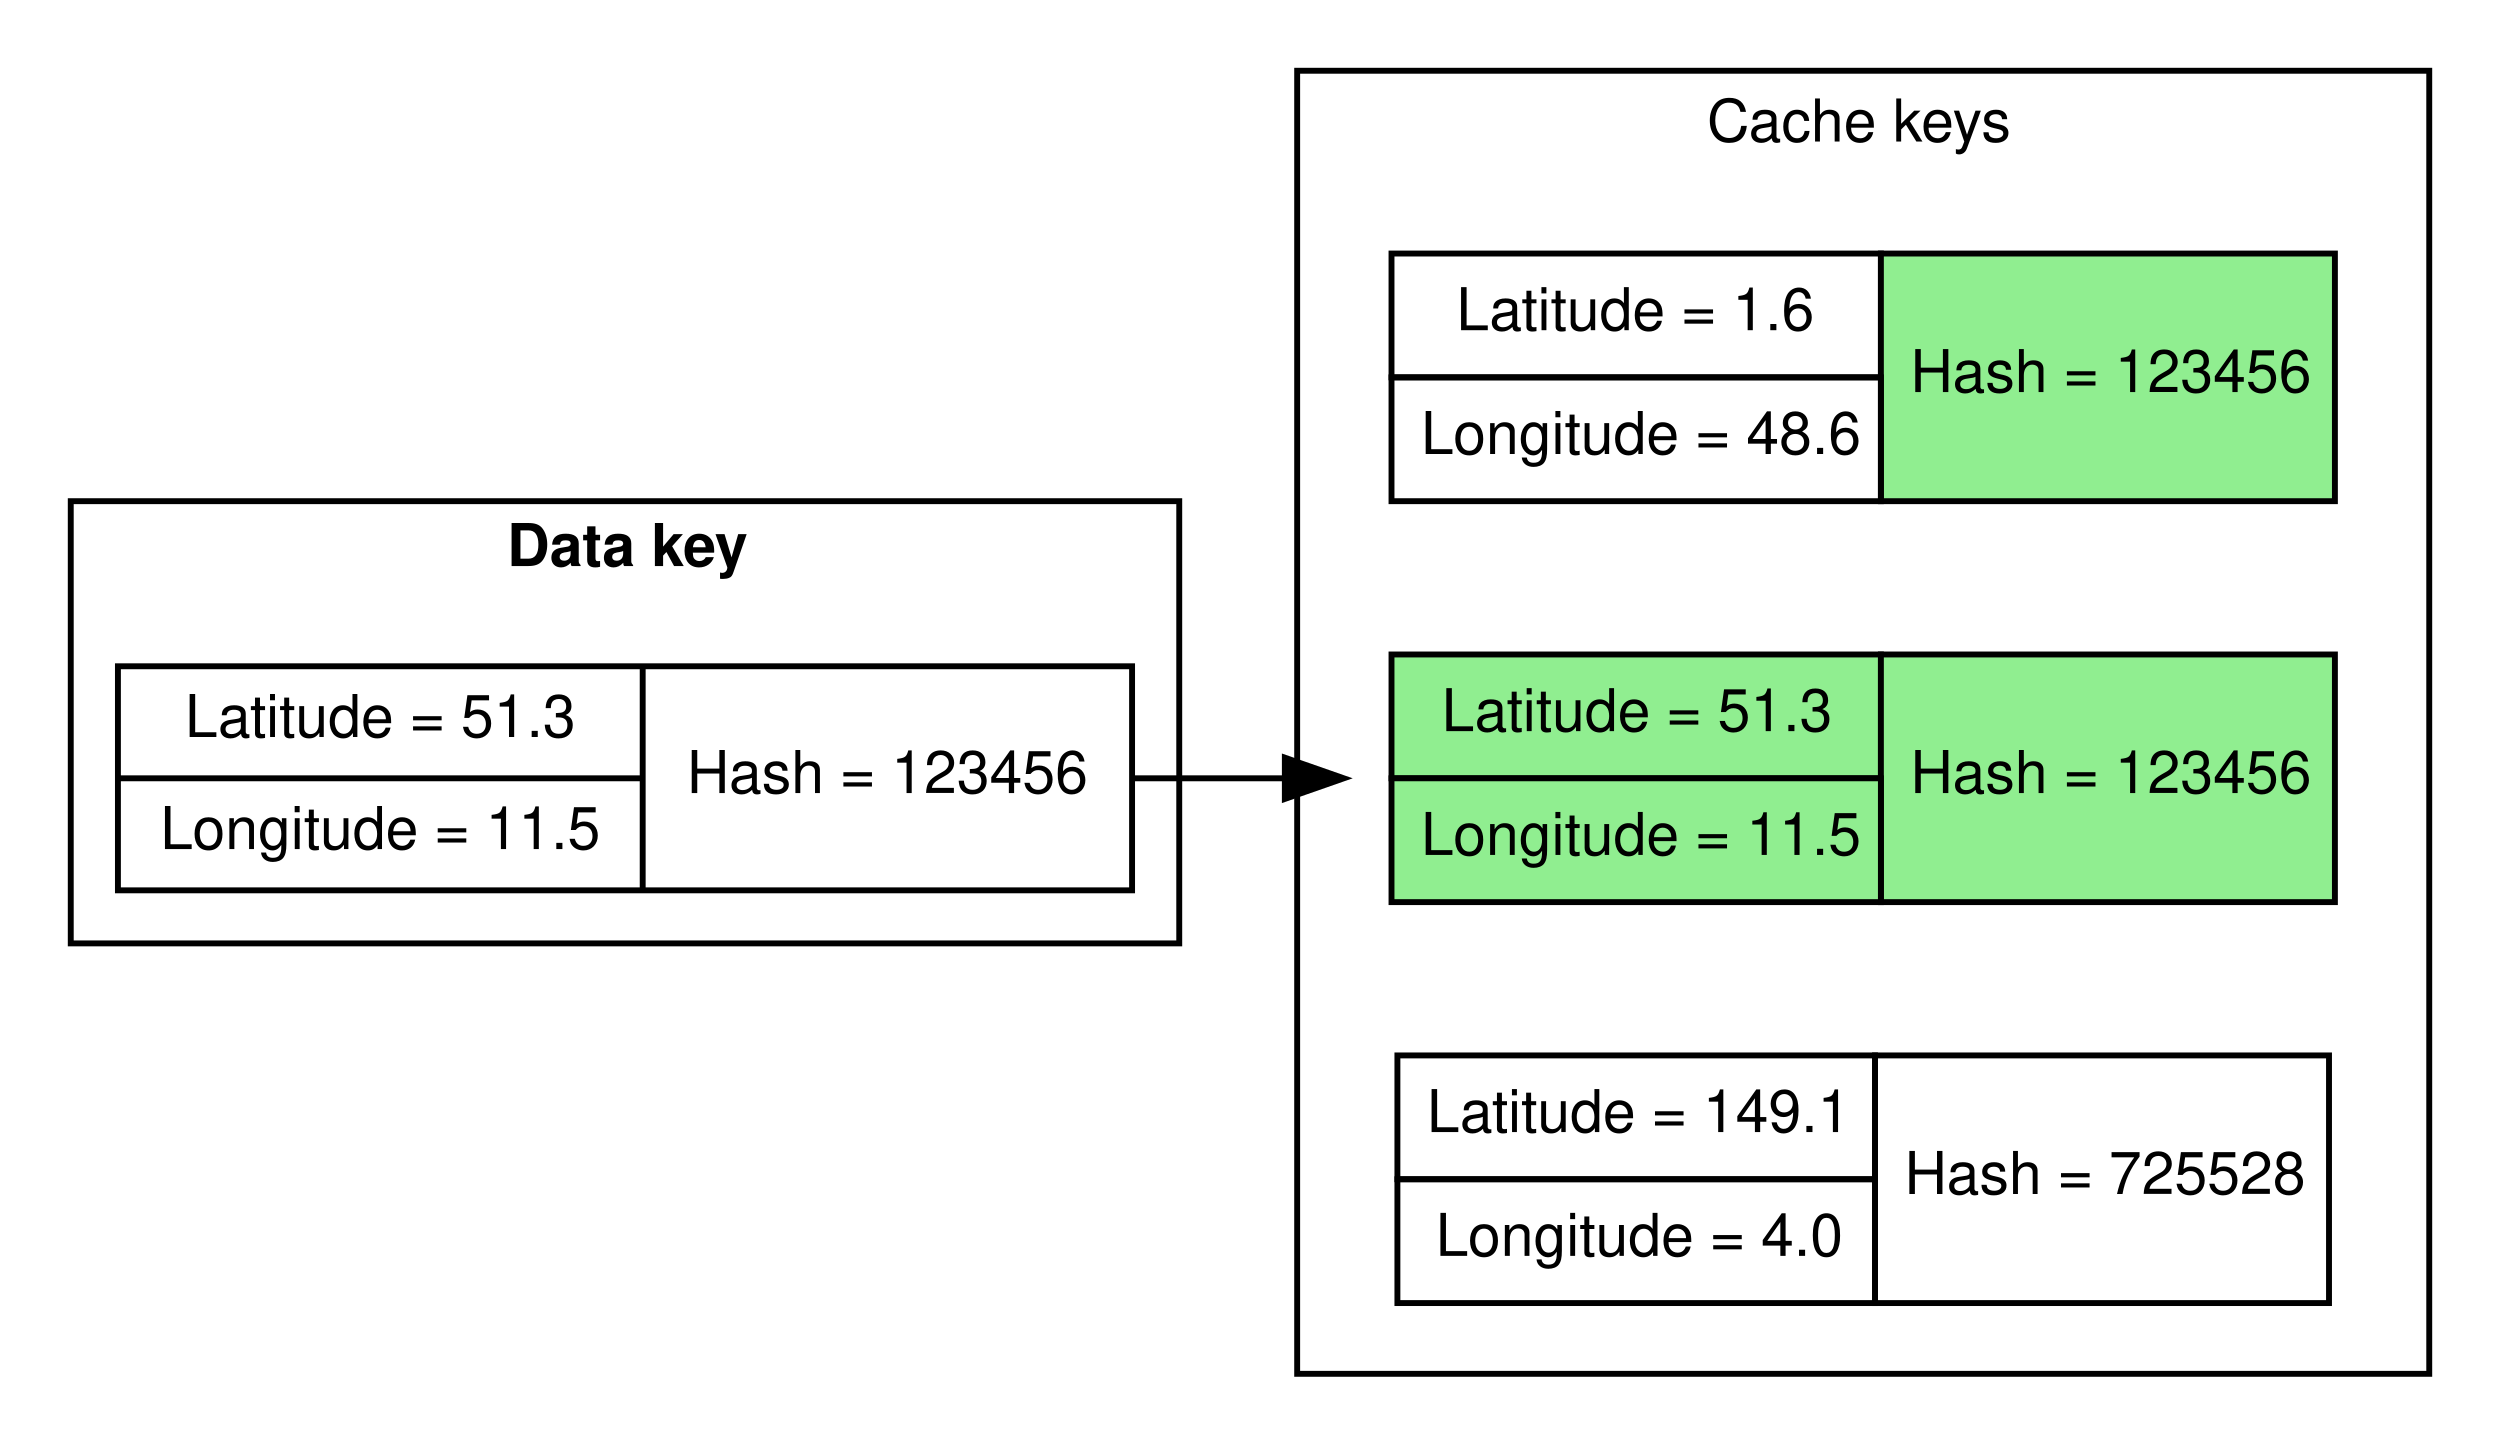
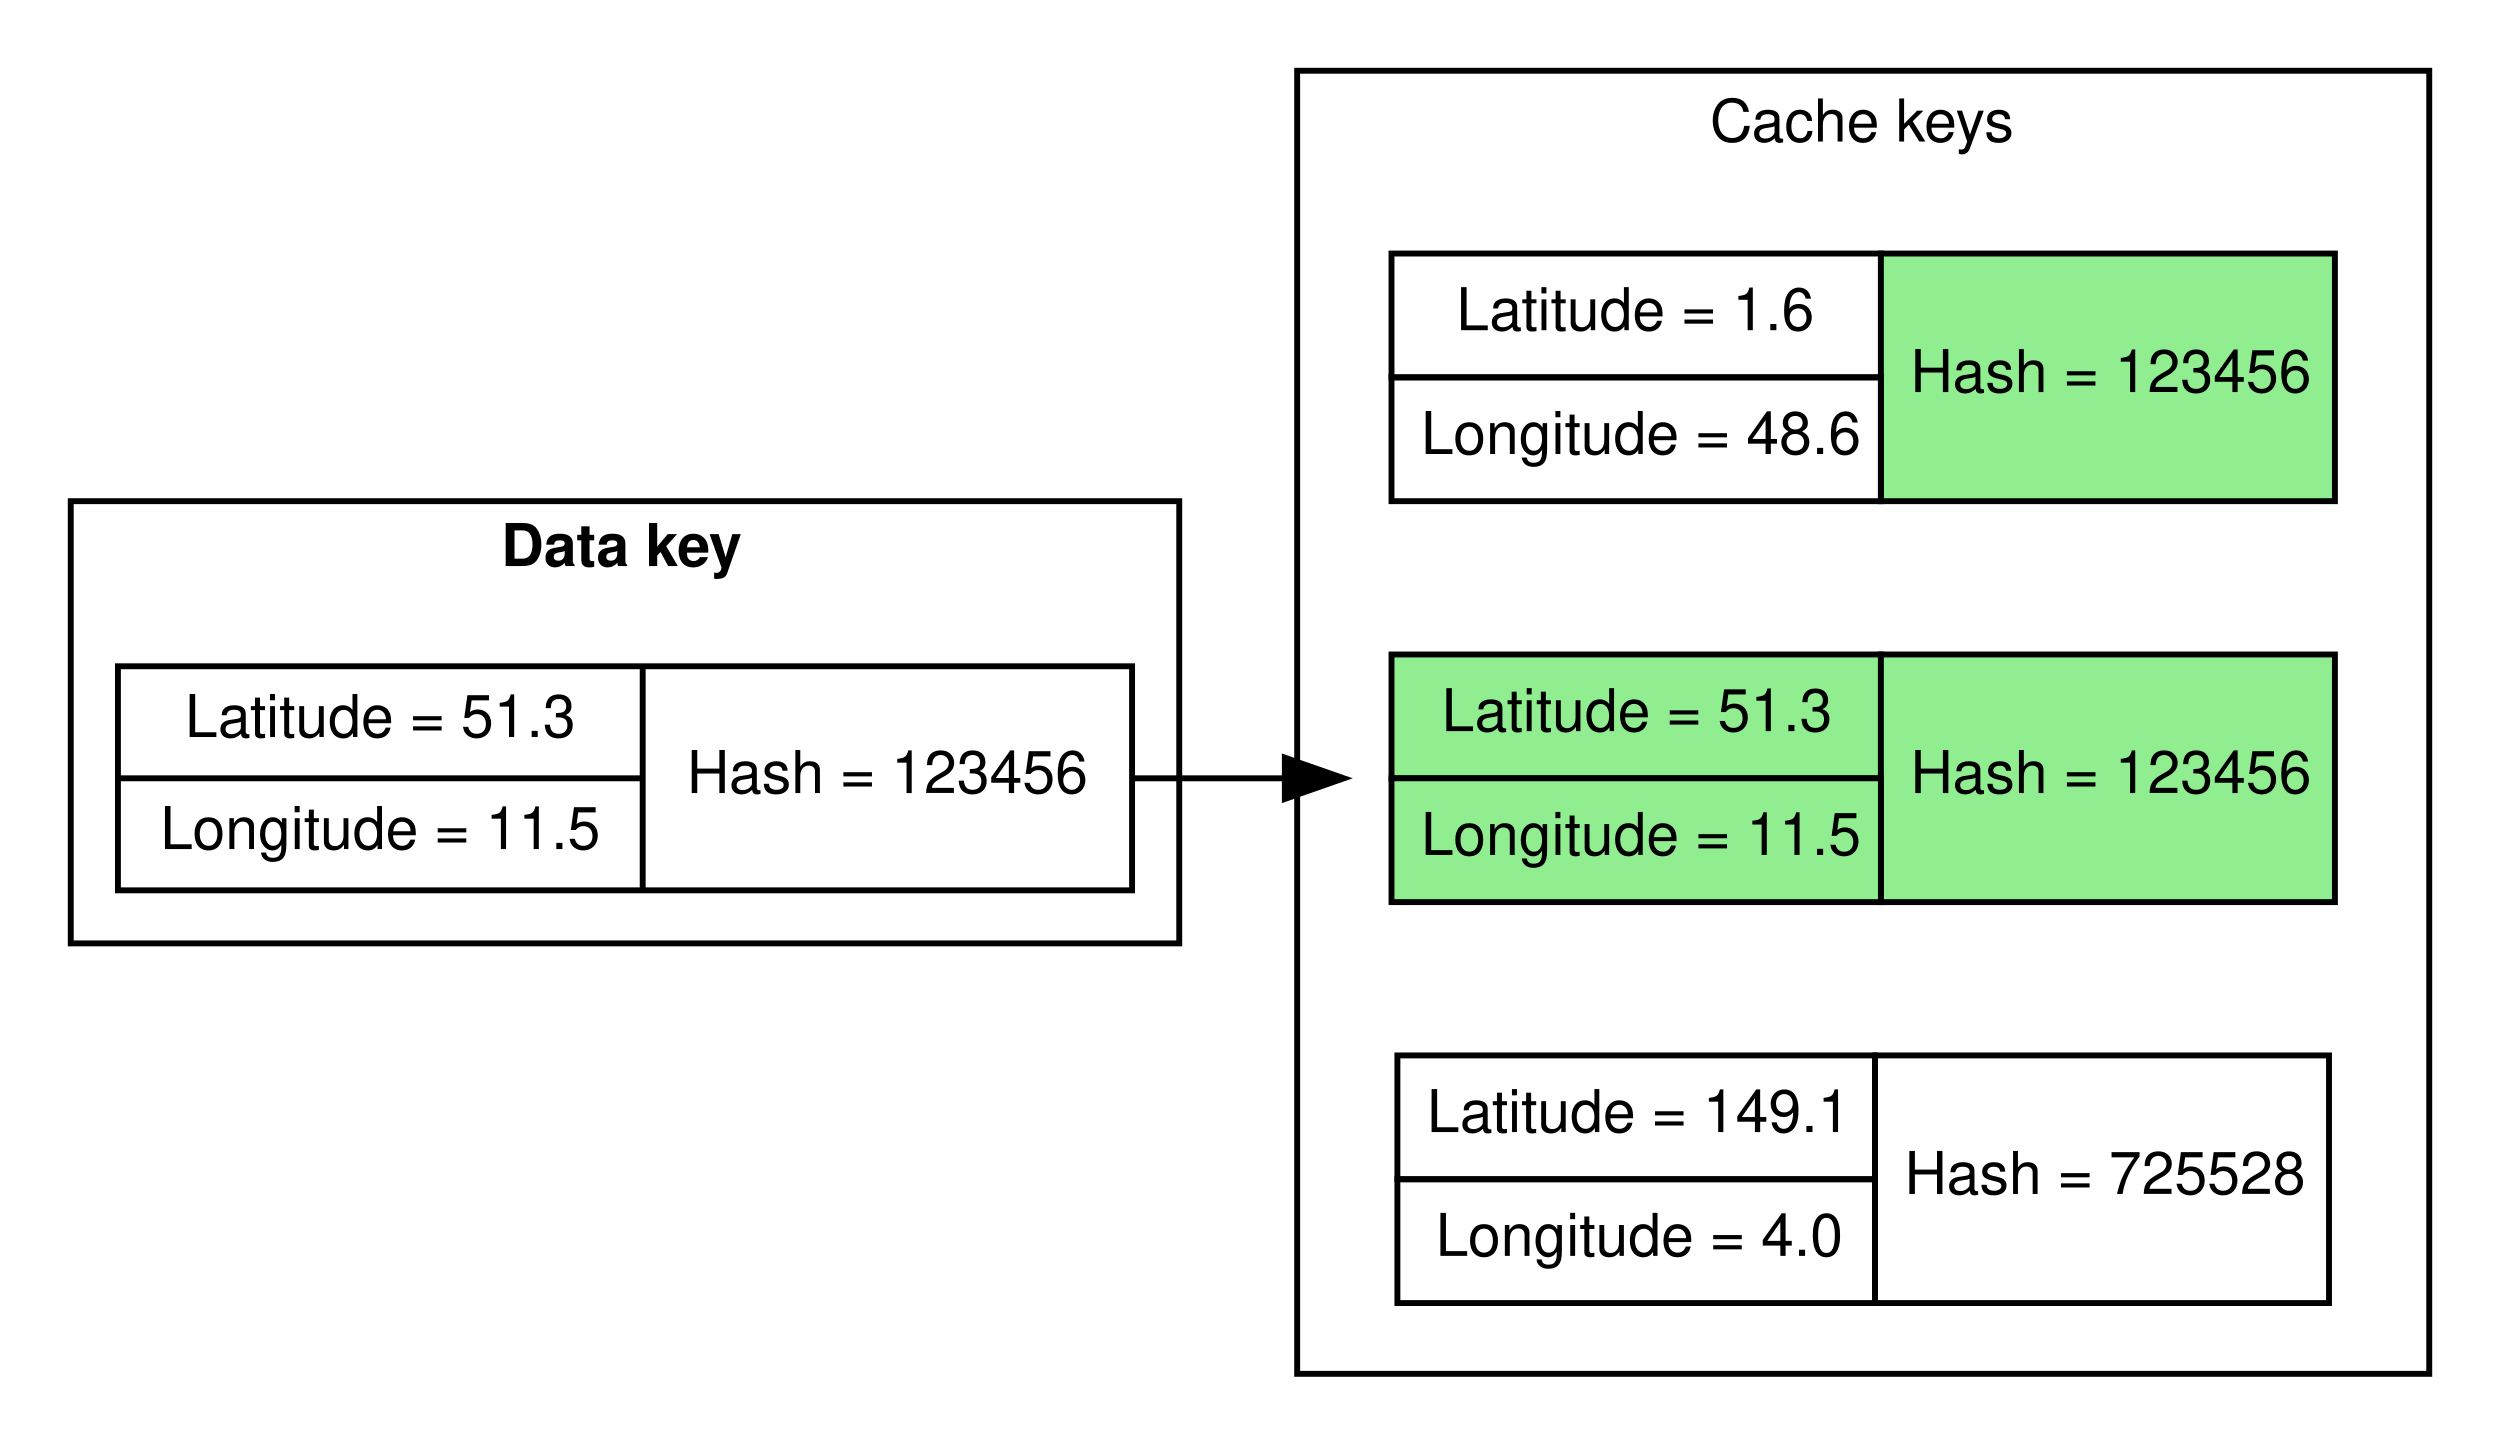
<svg xmlns="http://www.w3.org/2000/svg" width="424pt" height="245pt" viewBox="0.00 0.00 424.00 245.00">
  <g id="graph0" class="graph" transform="scale(1 1) rotate(0) translate(4 241)">
    <g id="clust1" class="cluster">
      <polygon fill="none" stroke="black" points="8,-81 8,-156 196,-156 196,-81 8,-81" />
-       <text text-anchor="start" x="82" y="-145" font-family="Helvetica,sans-Serif" font-weight="bold" font-size="10.00">Data key</text>
+       <text text-anchor="start" x="81" y="-145" font-family="Helvetica,sans-Serif" font-weight="bold" font-size="10.00">Data key</text>
    </g>
    <g id="clust2" class="cluster">
      <polygon fill="none" stroke="black" points="216,-8 216,-229 408,-229 408,-8 216,-8" />
-       <text text-anchor="start" x="285.5" y="-217" font-family="Helvetica,sans-Serif" font-size="10.00">Cache keys</text>
+       <text text-anchor="start" x="286" y="-217" font-family="Helvetica,sans-Serif" font-size="10.00">Cache keys</text>
    </g>
    <g id="node1" class="node">
      <polygon fill="none" stroke="black" points="16,-90 16,-128 188,-128 188,-90 16,-90" />
      <text text-anchor="middle" x="60.5" y="-116" font-family="Helvetica,sans-Serif" font-size="10.00">Latitude = 51.3</text>
      <polyline fill="none" stroke="black" points="16,-109 105,-109 " />
      <text text-anchor="middle" x="60.5" y="-97" font-family="Helvetica,sans-Serif" font-size="10.00">Longitude = 11.5</text>
      <polyline fill="none" stroke="black" points="105,-90 105,-128 " />
      <text text-anchor="middle" x="146.5" y="-106.5" font-family="Helvetica,sans-Serif" font-size="10.00">Hash = 123456</text>
    </g>
    <g id="node3" class="node">
      <polygon fill="lightgreen" stroke="none" points="232,-109 232,-130 315,-130 315,-109 232,-109" />
      <polygon fill="none" stroke="black" points="232,-109 232,-130 315,-130 315,-109 232,-109" />
      <text text-anchor="start" x="240.5" y="-117" font-family="Helvetica,sans-Serif" font-size="10.00">Latitude = 51.3</text>
      <polygon fill="lightgreen" stroke="none" points="315,-88 315,-130 392,-130 392,-88 315,-88" />
      <polygon fill="none" stroke="black" points="315,-88 315,-130 392,-130 392,-88 315,-88" />
      <text text-anchor="start" x="320" y="-106.5" font-family="Helvetica,sans-Serif" font-size="10.00">Hash = 123456</text>
      <polygon fill="lightgreen" stroke="none" points="232,-88 232,-109 315,-109 315,-88 232,-88" />
      <polygon fill="none" stroke="black" points="232,-88 232,-109 315,-109 315,-88 232,-88" />
      <text text-anchor="start" x="237" y="-96" font-family="Helvetica,sans-Serif" font-size="10.00">Longitude = 11.5</text>
    </g>
    <g id="edge1" class="edge">
      <path fill="none" stroke="black" d="M188.202,-109C196.669,-109 205.308,-109 213.884,-109" />
      <polygon fill="black" stroke="black" points="213.909,-112.5 223.909,-109 213.909,-105.5 213.909,-112.5" />
    </g>
    <g id="node2" class="node">
      <polygon fill="none" stroke="black" points="232,-177 232,-198 315,-198 315,-177 232,-177" />
      <text text-anchor="start" x="243" y="-185" font-family="Helvetica,sans-Serif" font-size="10.00">Latitude = 1.6</text>
      <polygon fill="lightgreen" stroke="none" points="315,-156 315,-198 392,-198 392,-156 315,-156" />
      <polygon fill="none" stroke="black" points="315,-156 315,-198 392,-198 392,-156 315,-156" />
      <text text-anchor="start" x="320" y="-174.5" font-family="Helvetica,sans-Serif" font-size="10.00">Hash = 123456</text>
      <polygon fill="none" stroke="black" points="232,-156 232,-177 315,-177 315,-156 232,-156" />
      <text text-anchor="start" x="237" y="-164" font-family="Helvetica,sans-Serif" font-size="10.00">Longitude = 48.6</text>
    </g>
    <g id="node4" class="node">
      <polygon fill="none" stroke="black" points="233,-41 233,-62 314,-62 314,-41 233,-41" />
      <text text-anchor="start" x="238" y="-49" font-family="Helvetica,sans-Serif" font-size="10.00">Latitude = 149.1</text>
      <polygon fill="none" stroke="black" points="314,-20 314,-62 391,-62 391,-20 314,-20" />
      <text text-anchor="start" x="319" y="-38.5" font-family="Helvetica,sans-Serif" font-size="10.00">Hash = 725528</text>
      <polygon fill="none" stroke="black" points="233,-20 233,-41 314,-41 314,-20 233,-20" />
      <text text-anchor="start" x="239.5" y="-28" font-family="Helvetica,sans-Serif" font-size="10.00">Longitude = 4.0</text>
    </g>
  </g>
</svg>
